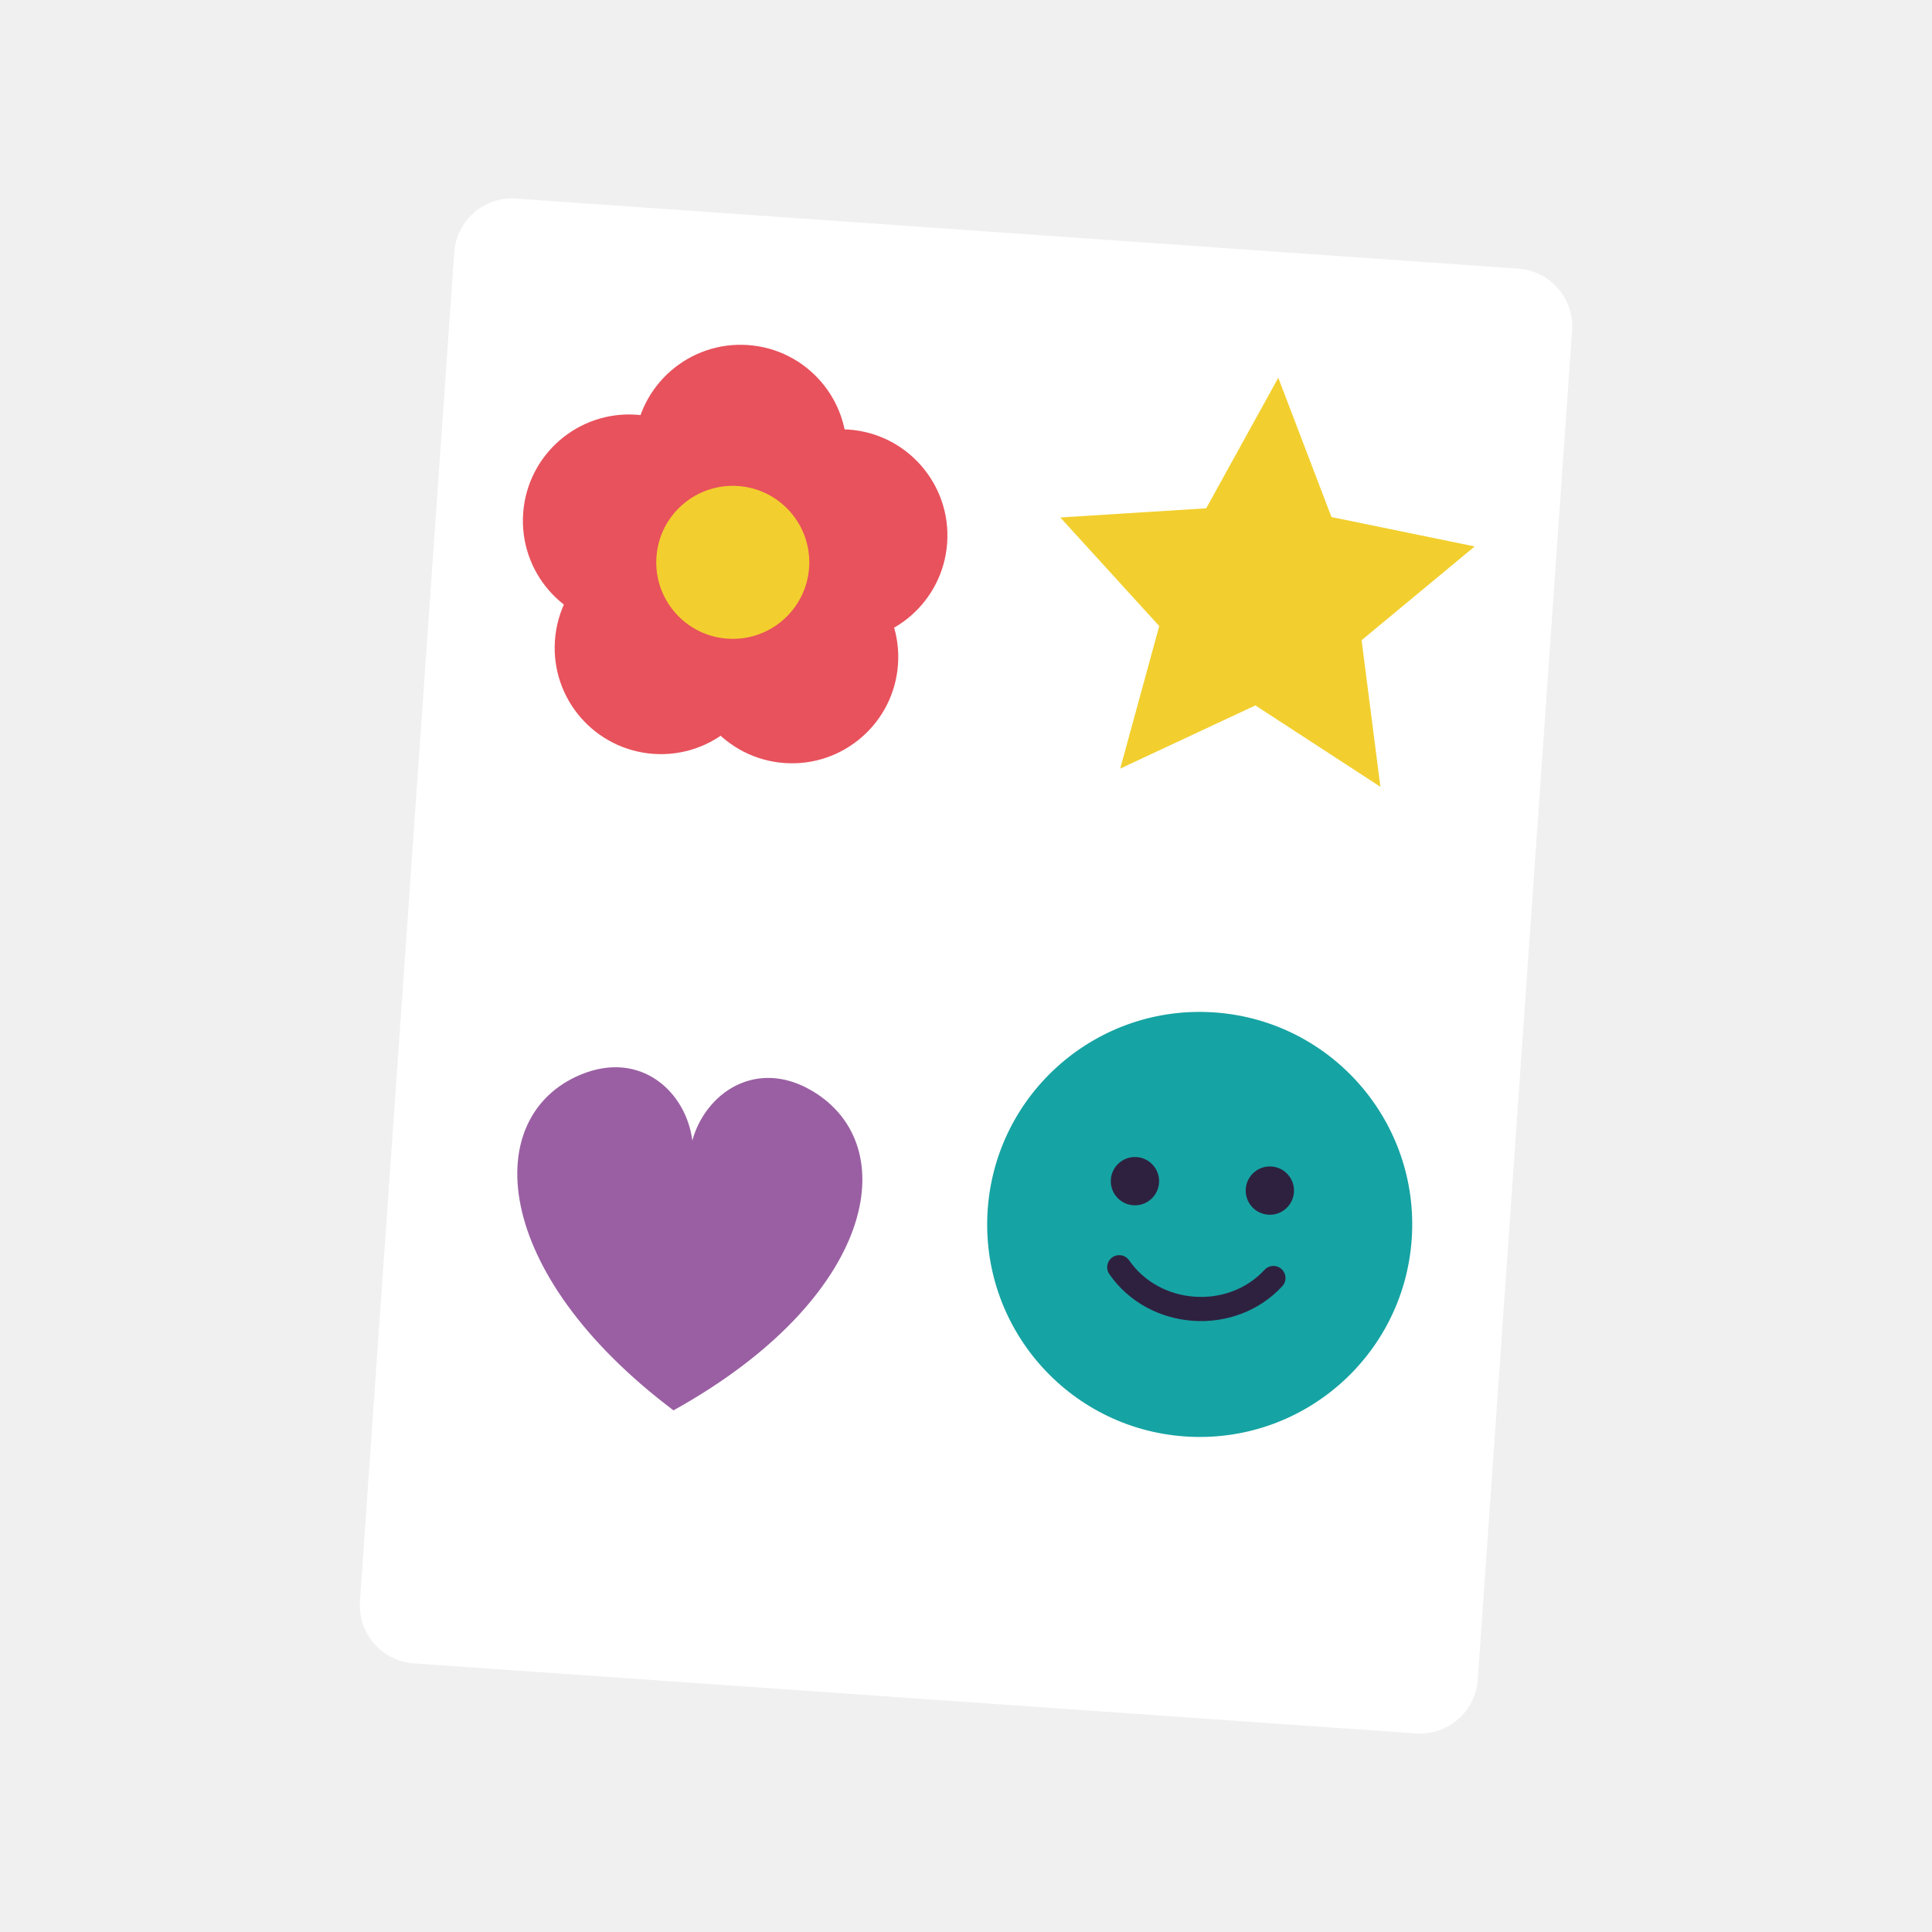
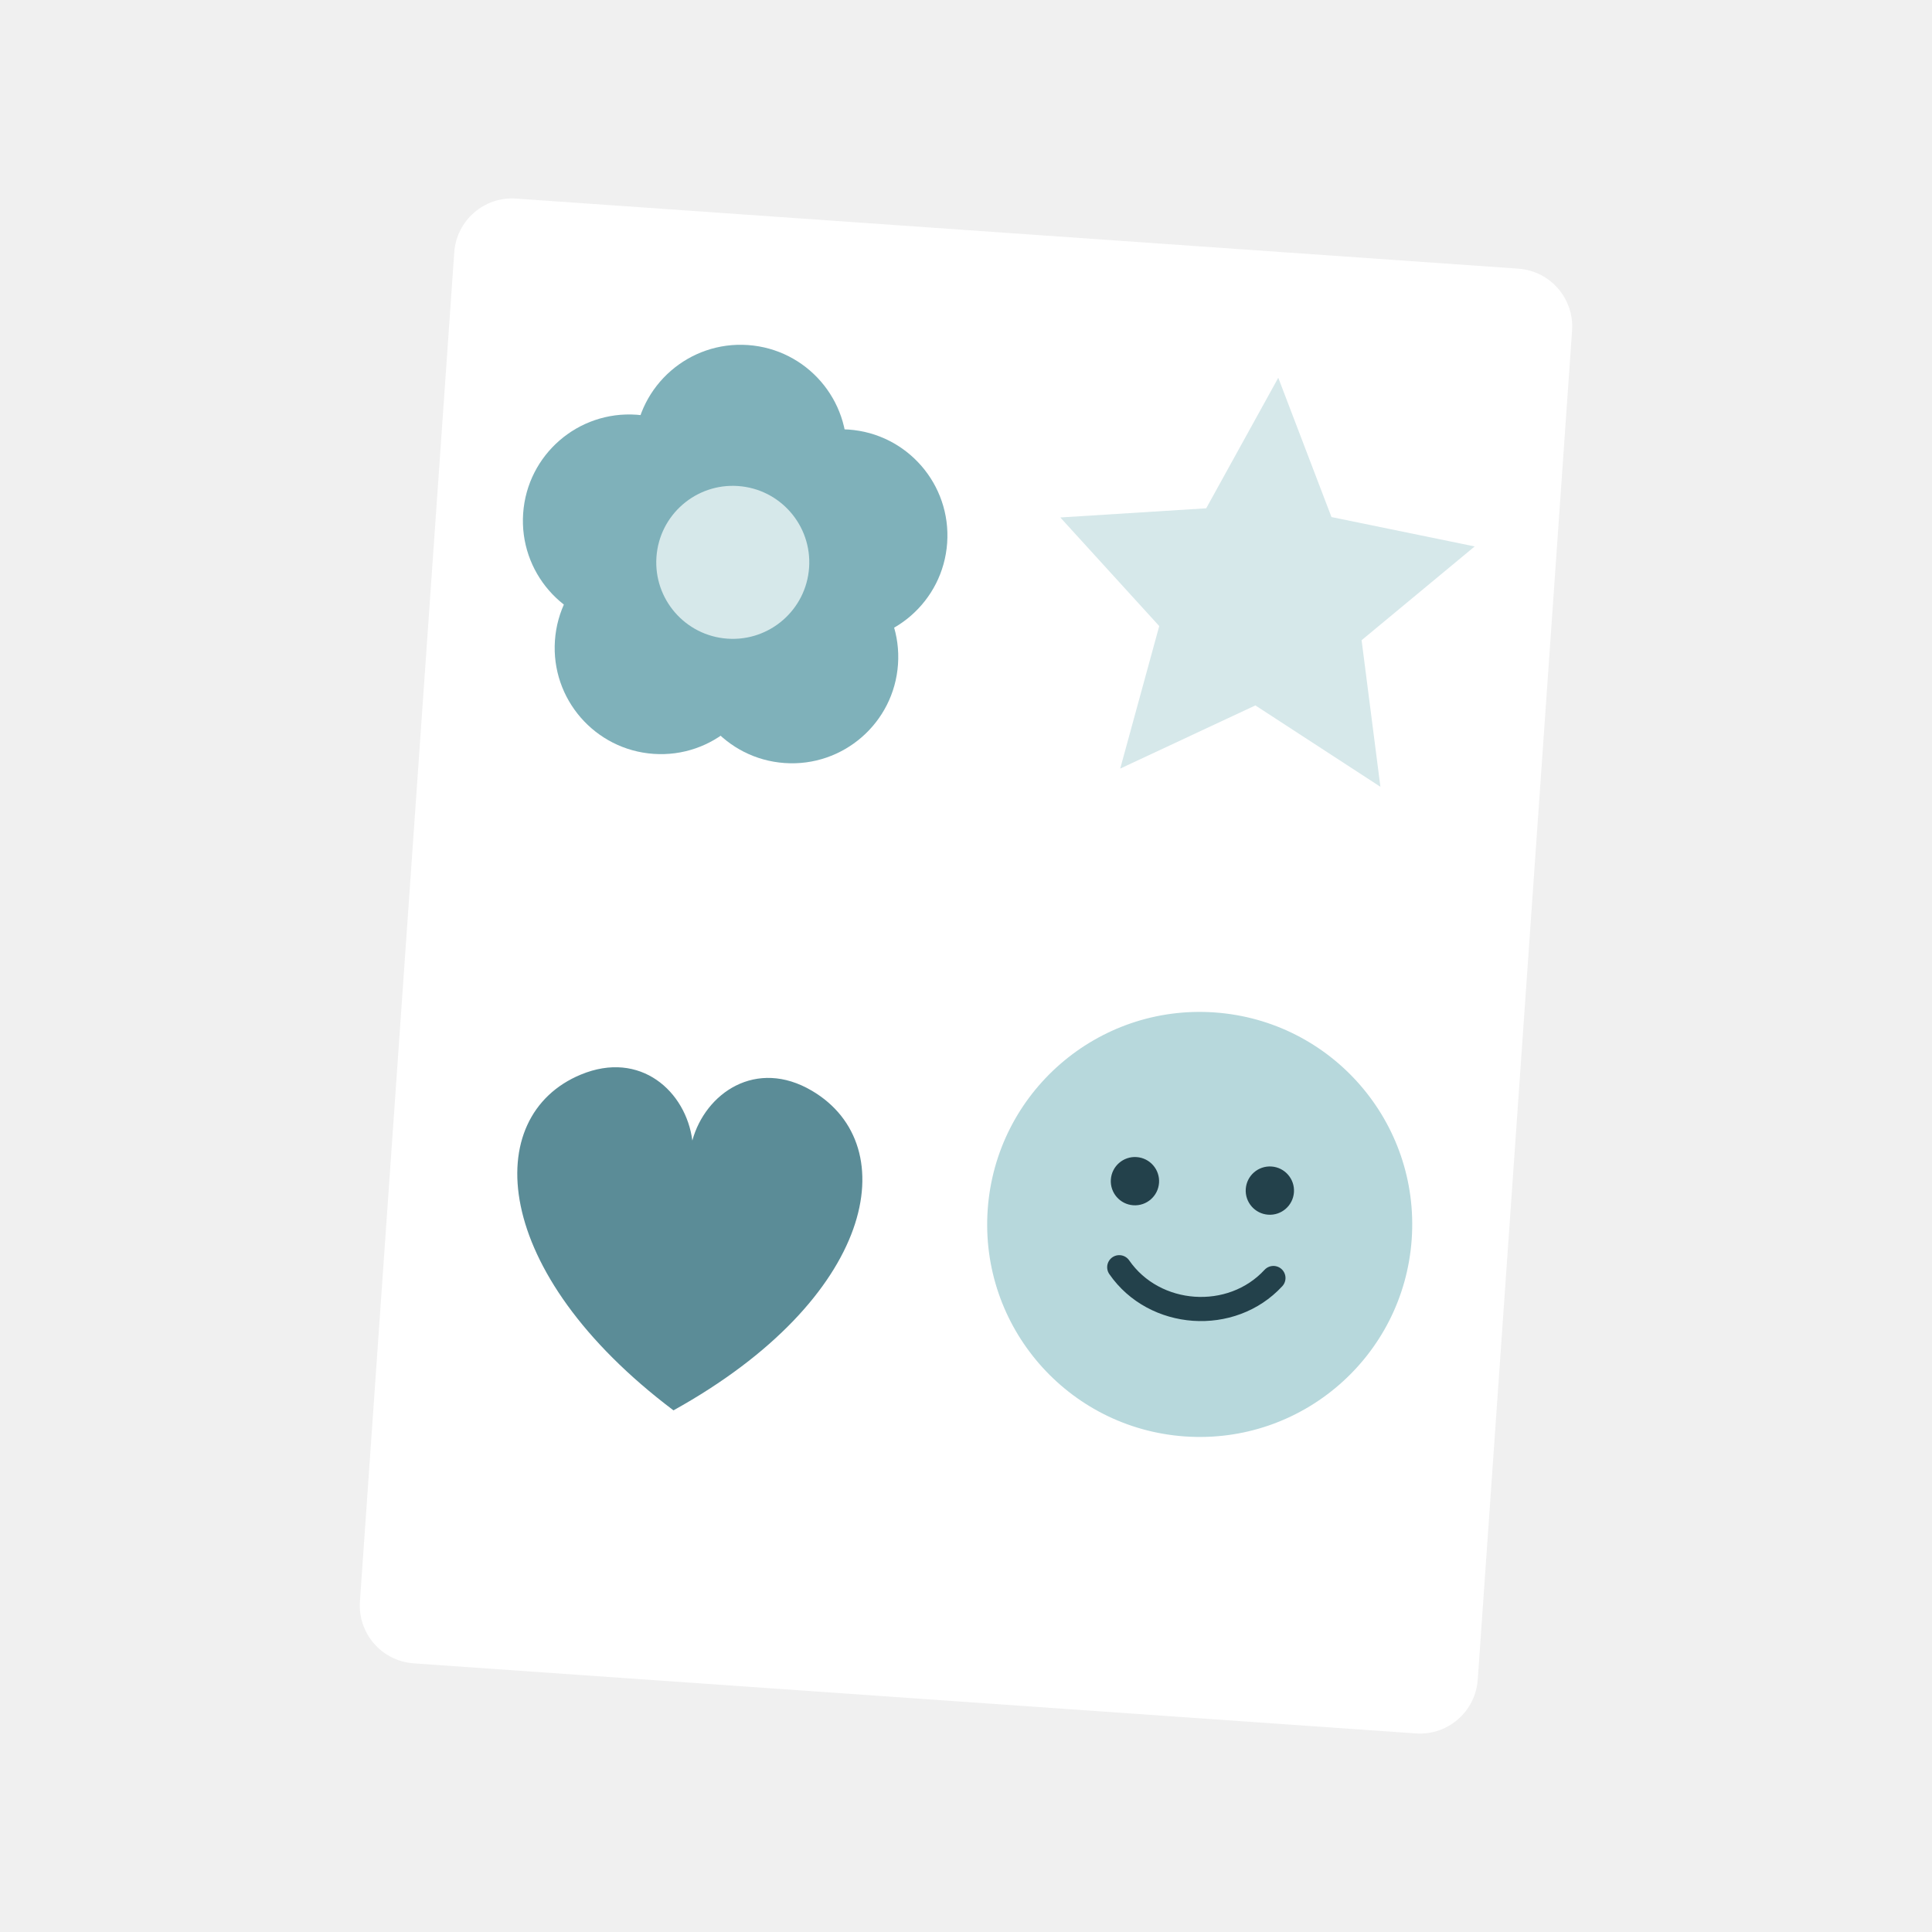
<svg xmlns="http://www.w3.org/2000/svg" viewBox="0 0 400 400">
  <g transform="rotate(4 200 200)">
    <rect x="84" y="48" width="232" height="304" rx="12" fill="#ffffff" />
-     <circle cx="146.0" cy="96.9" r="22" fill="#e8525c" />
-     <circle cx="168.0" cy="112.9" r="22" fill="#e8525c" />
-     <circle cx="159.6" cy="138.7" r="22" fill="#e8525c" />
-     <circle cx="132.4" cy="138.7" r="22" fill="#e8525c" />
-     <circle cx="124.0" cy="112.9" r="22" fill="#e8525c" />
-     <circle cx="146" cy="120" r="15.84" fill="#f2cf2e" />
-     <path d="m256 74 13 28 30 4-22 21 6 30-27-15-27 15 6-30-22-21 30-4z" fill="#f2cf2e" />
-     <path transform="translate(146 256) scale(1)" d="M0 40C-40 14-44-18-24-28-12-34-2-26 0-16 2-26 12-34 24-28 44-18 40 14 0 40z" fill="#9a5fa3" />
-     <circle cx="252" cy="250" r="44" fill="#16a3a3" />
-     <circle cx="238" cy="242" r="5" fill="#2e2140" />
-     <circle cx="266" cy="242" r="5" fill="#2e2140" />
-     <path d="M236 260c8 10 24 10 32 0" fill="none" stroke="#2e2140" stroke-width="5" stroke-linecap="round" />
+     <circle cx="146.0" cy="96.9" r="22" fill="#7fb1ba" />
+     <circle cx="168.0" cy="112.9" r="22" fill="#7fb1ba" />
+     <circle cx="159.6" cy="138.7" r="22" fill="#7fb1ba" />
+     <circle cx="132.4" cy="138.7" r="22" fill="#7fb1ba" />
+     <circle cx="124.0" cy="112.9" r="22" fill="#7fb1ba" />
+     <circle cx="146" cy="120" r="15.84" fill="#d6e8ea" />
+     <path d="m256 74 13 28 30 4-22 21 6 30-27-15-27 15 6-30-22-21 30-4z" fill="#d6e8ea" />
+     <path transform="translate(146 256) scale(1)" d="M0 40C-40 14-44-18-24-28-12-34-2-26 0-16 2-26 12-34 24-28 44-18 40 14 0 40z" fill="#5b8c97" />
+     <circle cx="252" cy="250" r="44" fill="#b7d8dc" />
+     <circle cx="238" cy="242" r="5" fill="#23414b" />
+     <circle cx="266" cy="242" r="5" fill="#23414b" />
+     <path d="M236 260c8 10 24 10 32 0" fill="none" stroke="#23414b" stroke-width="5" stroke-linecap="round" />
  </g>
</svg>
